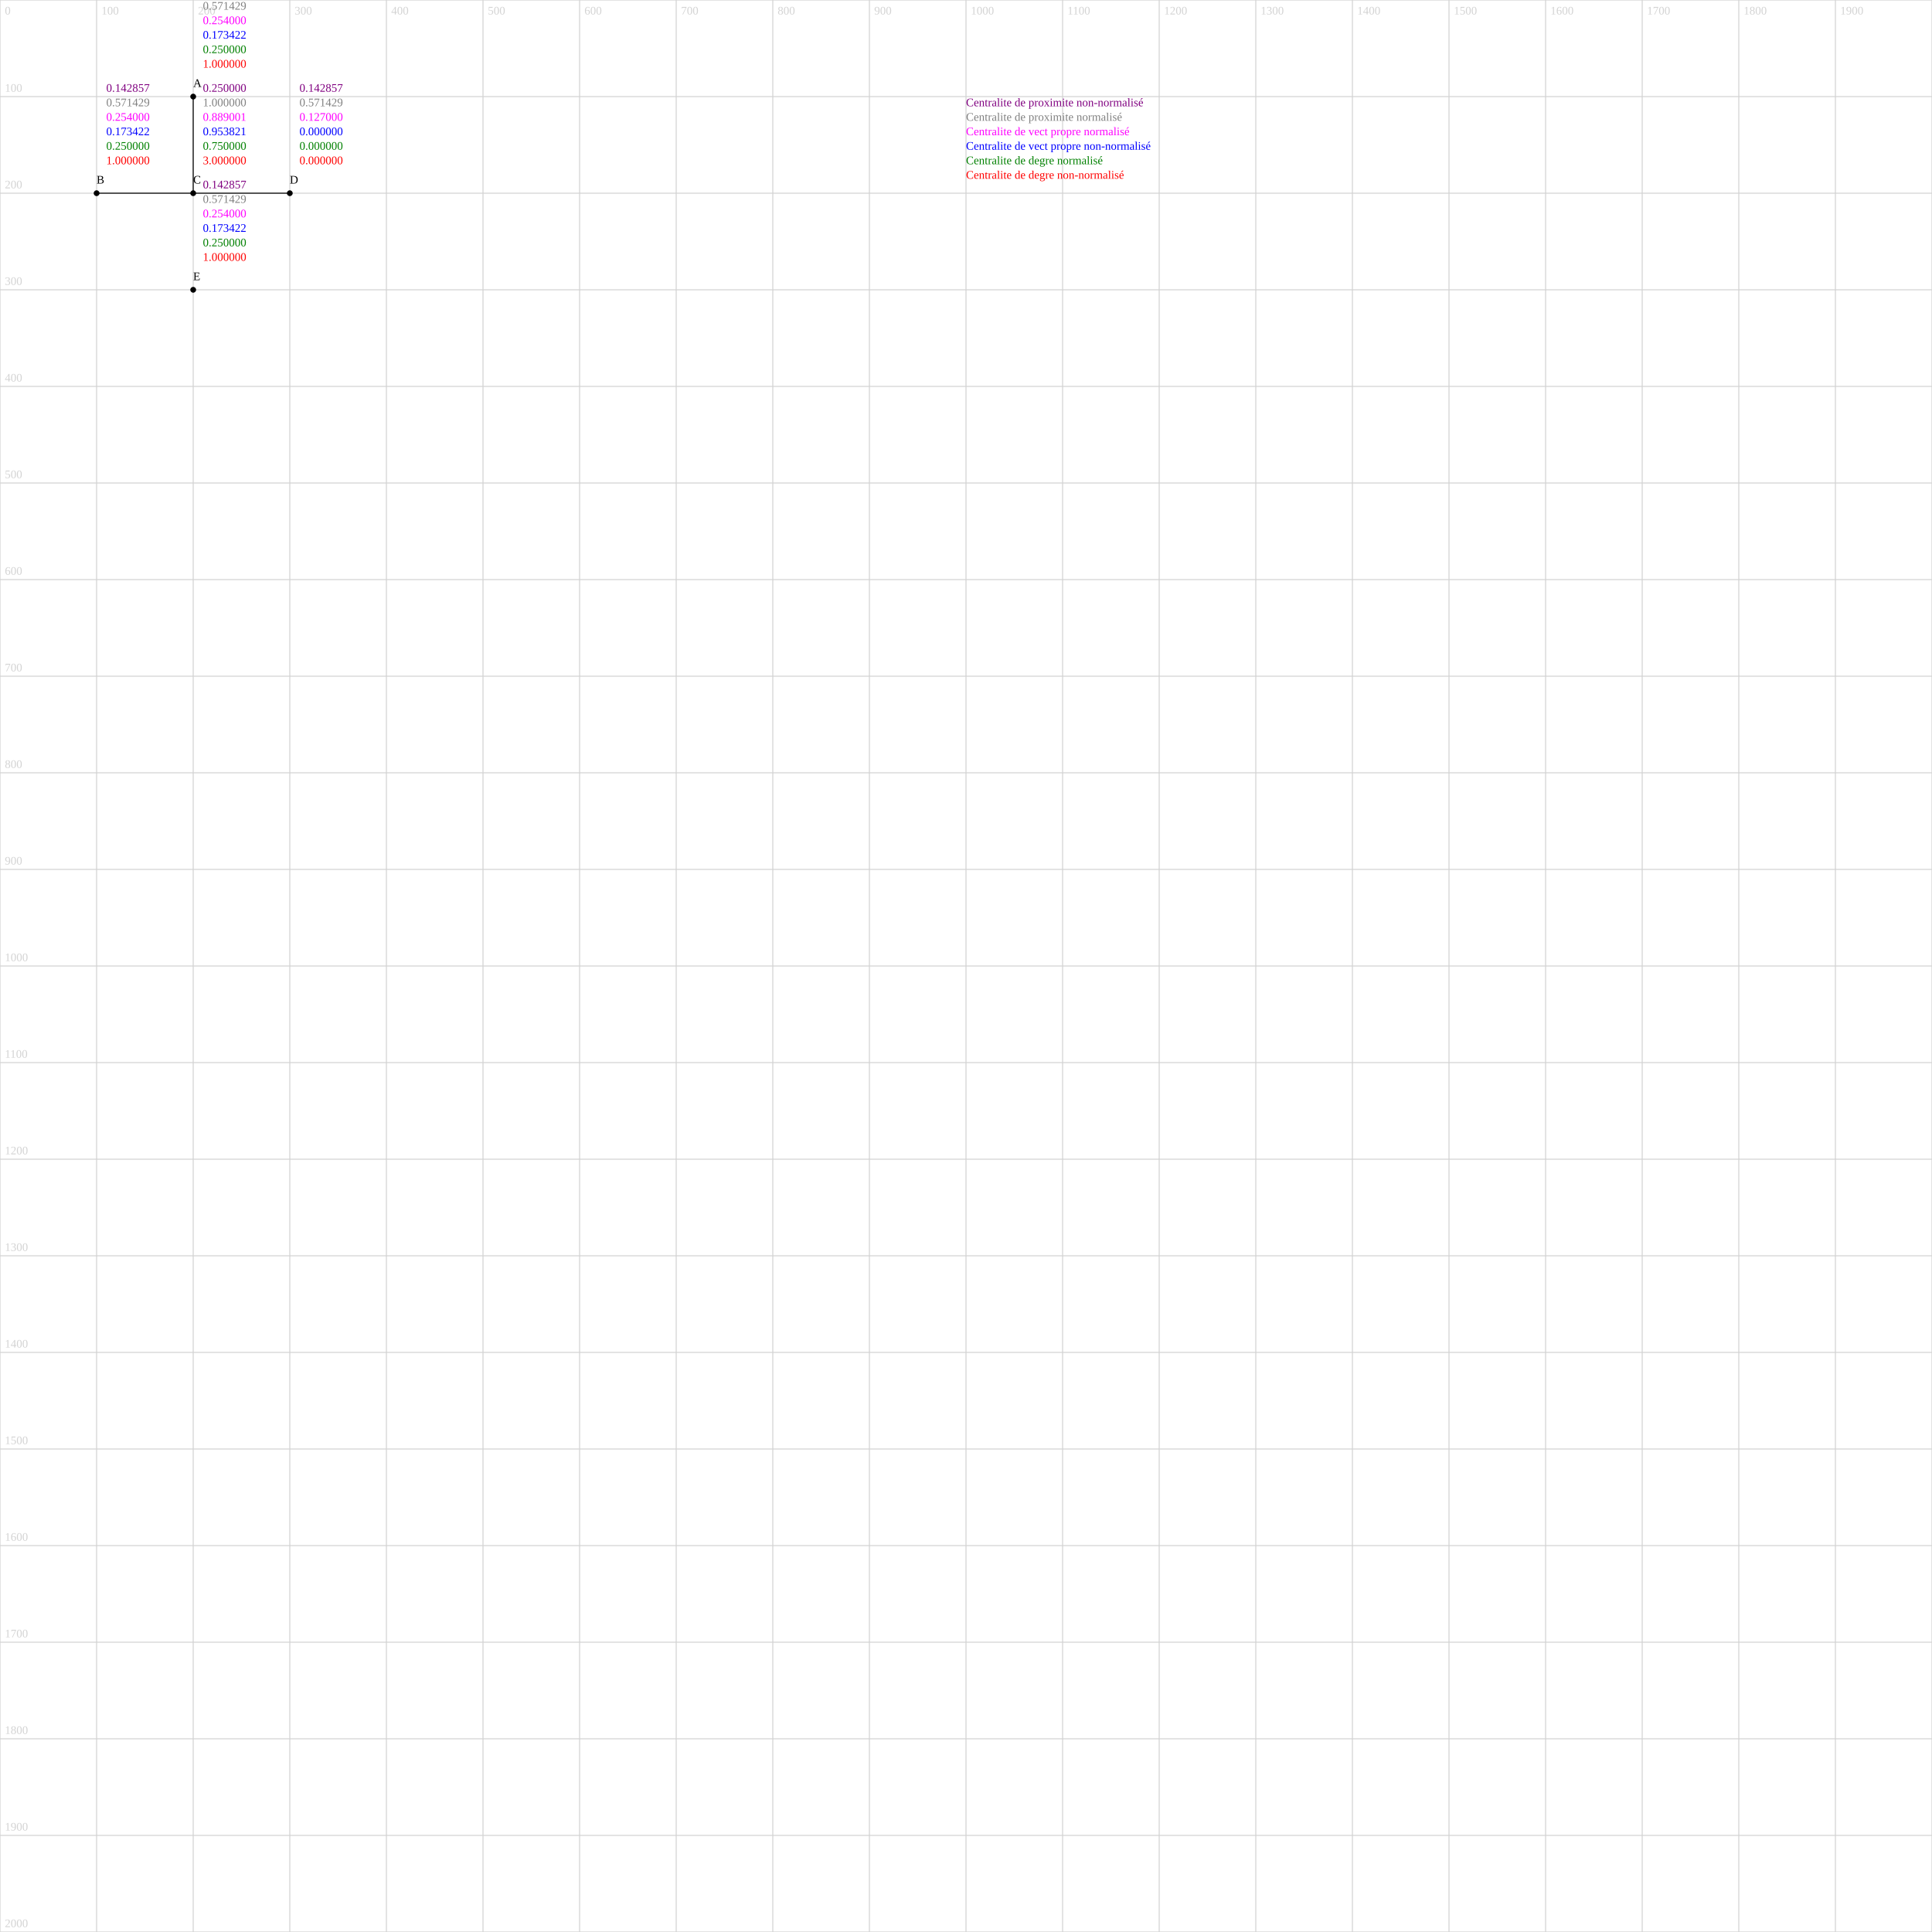
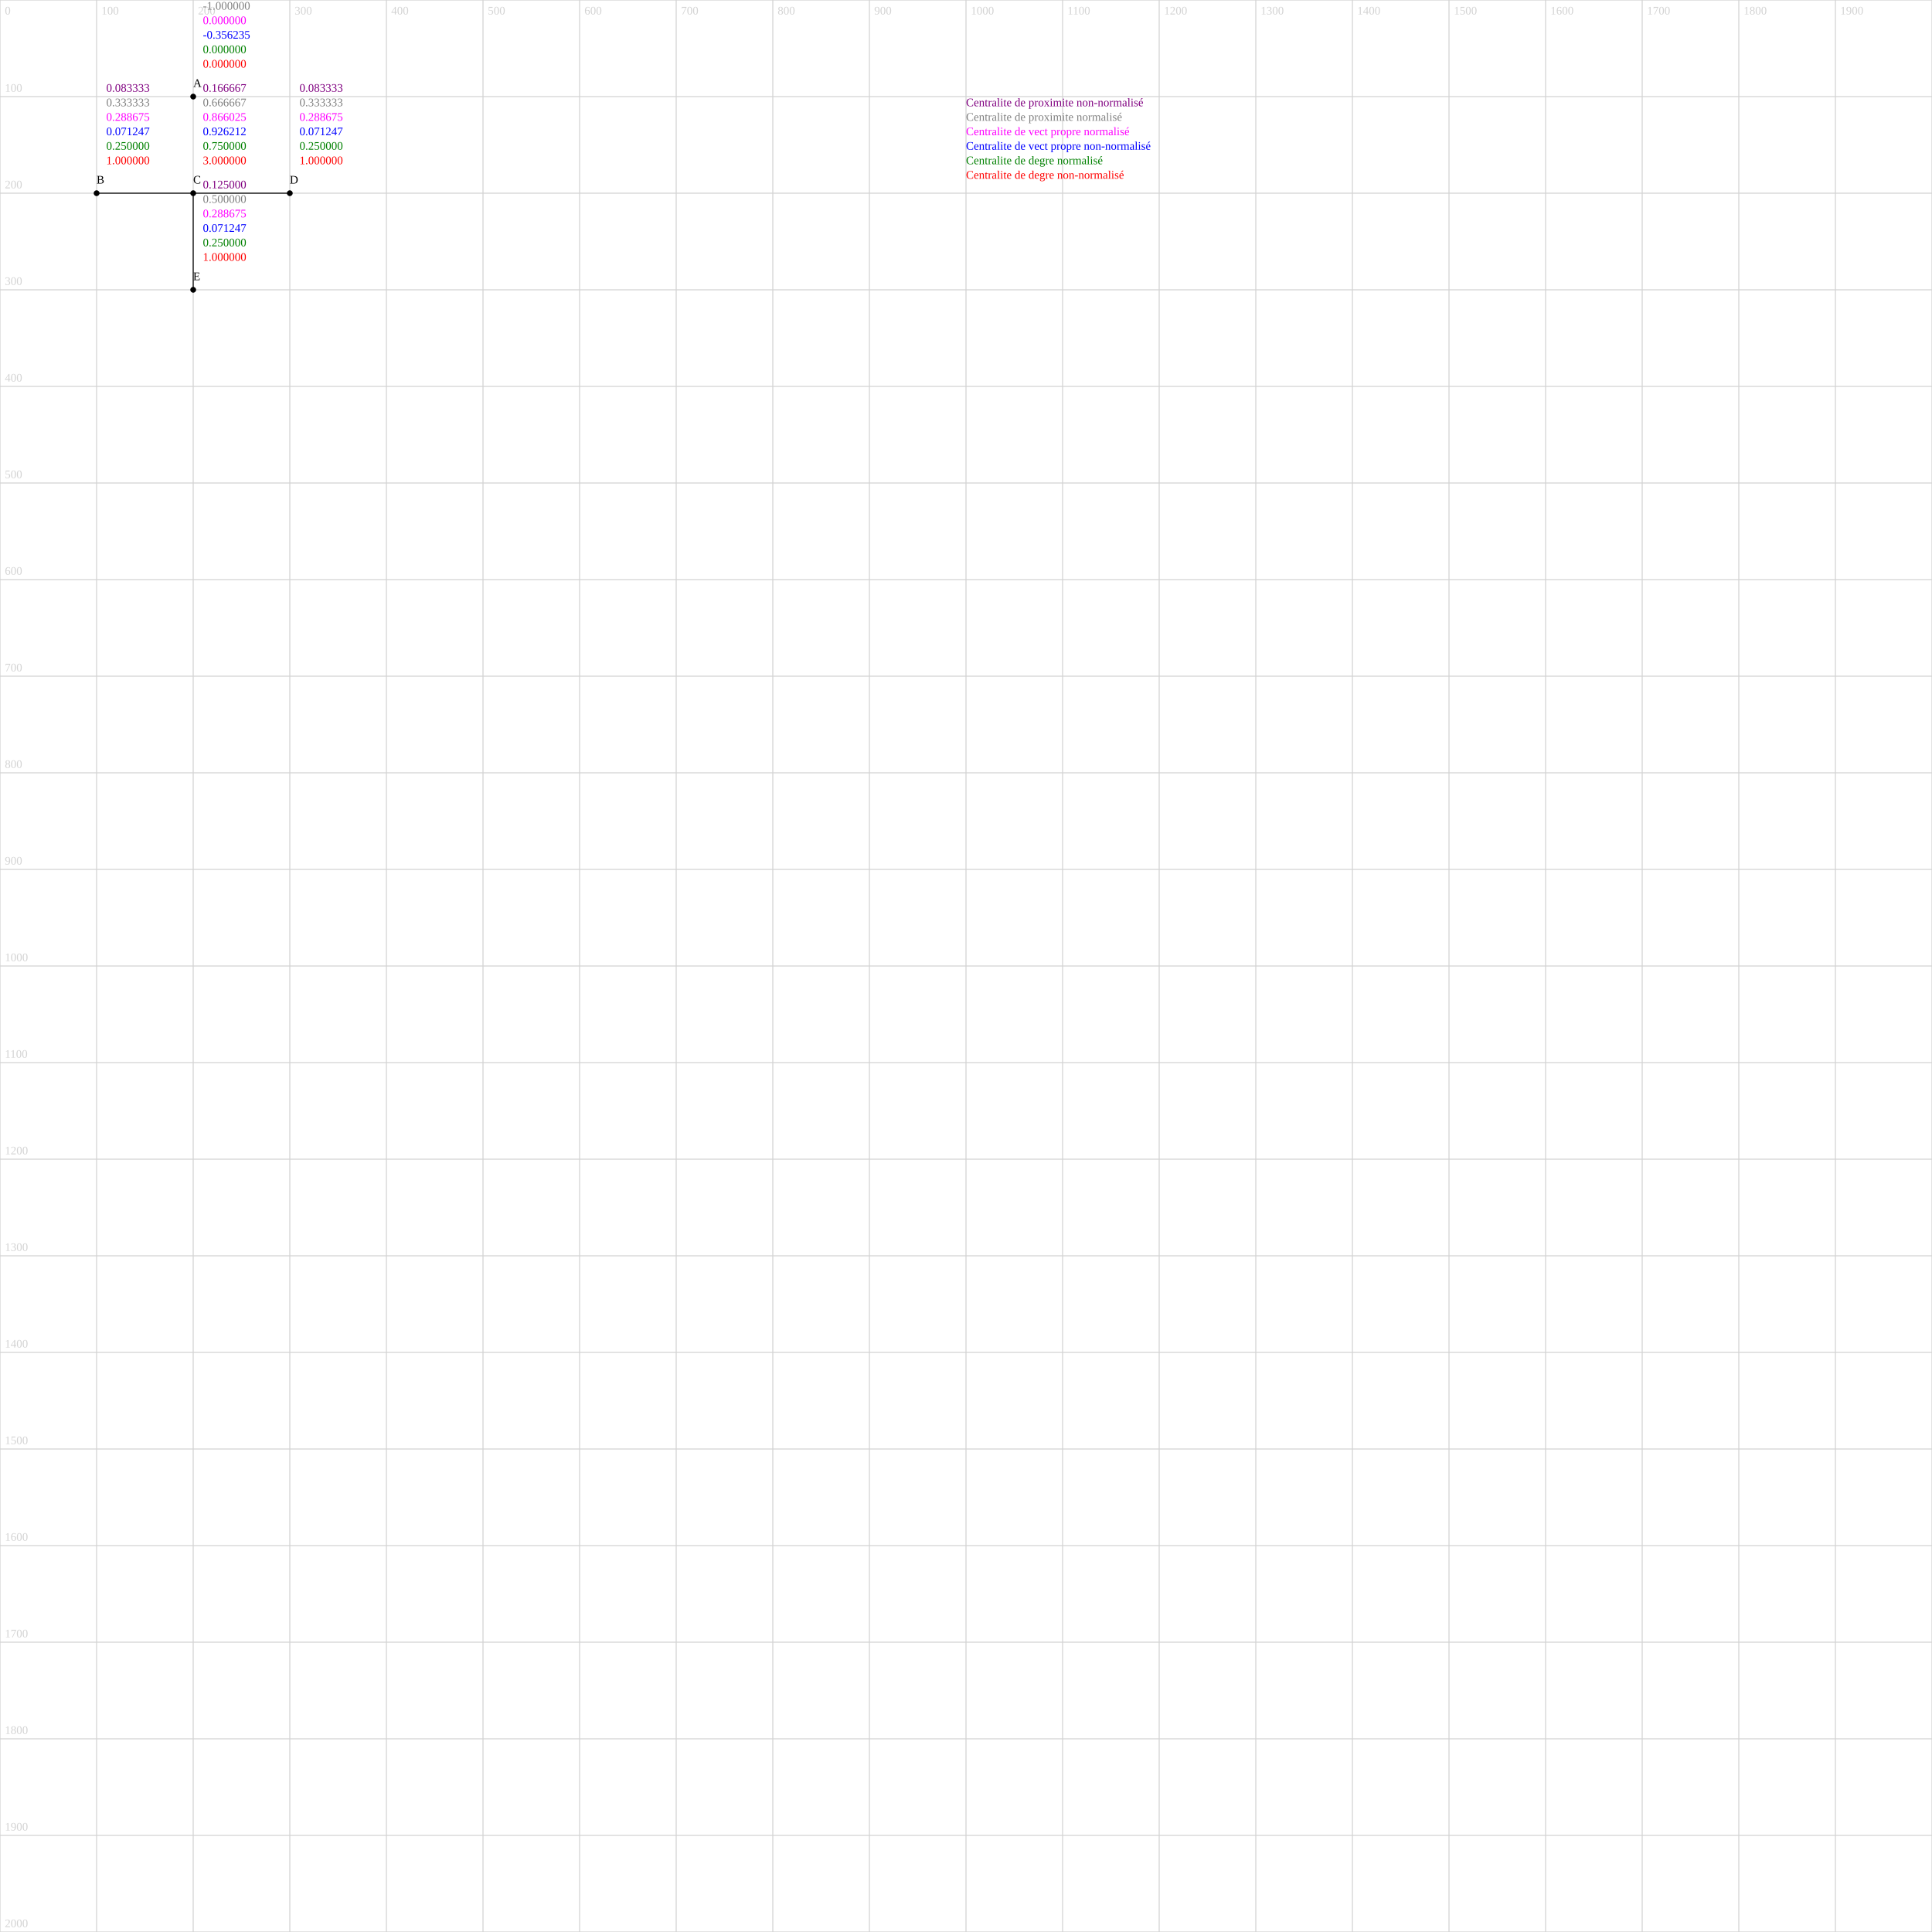
<svg xmlns="http://www.w3.org/2000/svg" version="1.1" width="2000" height="2000">
  <line x1="0" y1="0" x2="2000" y2="0" stroke="lightgrey" />
  <text x="5" y="-5" fill="lightgrey">0</text>
  <line x1="0" y1="100" x2="2000" y2="100" stroke="lightgrey" />
  <text x="5" y="95" fill="lightgrey">100</text>
  <line x1="0" y1="200" x2="2000" y2="200" stroke="lightgrey" />
  <text x="5" y="195" fill="lightgrey">200</text>
  <line x1="0" y1="300" x2="2000" y2="300" stroke="lightgrey" />
  <text x="5" y="295" fill="lightgrey">300</text>
  <line x1="0" y1="400" x2="2000" y2="400" stroke="lightgrey" />
  <text x="5" y="395" fill="lightgrey">400</text>
  <line x1="0" y1="500" x2="2000" y2="500" stroke="lightgrey" />
  <text x="5" y="495" fill="lightgrey">500</text>
  <line x1="0" y1="600" x2="2000" y2="600" stroke="lightgrey" />
  <text x="5" y="595" fill="lightgrey">600</text>
  <line x1="0" y1="700" x2="2000" y2="700" stroke="lightgrey" />
  <text x="5" y="695" fill="lightgrey">700</text>
  <line x1="0" y1="800" x2="2000" y2="800" stroke="lightgrey" />
  <text x="5" y="795" fill="lightgrey">800</text>
  <line x1="0" y1="900" x2="2000" y2="900" stroke="lightgrey" />
  <text x="5" y="895" fill="lightgrey">900</text>
  <line x1="0" y1="1000" x2="2000" y2="1000" stroke="lightgrey" />
  <text x="5" y="995" fill="lightgrey">1000</text>
  <line x1="0" y1="1100" x2="2000" y2="1100" stroke="lightgrey" />
  <text x="5" y="1095" fill="lightgrey">1100</text>
  <line x1="0" y1="1200" x2="2000" y2="1200" stroke="lightgrey" />
  <text x="5" y="1195" fill="lightgrey">1200</text>
  <line x1="0" y1="1300" x2="2000" y2="1300" stroke="lightgrey" />
  <text x="5" y="1295" fill="lightgrey">1300</text>
  <line x1="0" y1="1400" x2="2000" y2="1400" stroke="lightgrey" />
  <text x="5" y="1395" fill="lightgrey">1400</text>
  <line x1="0" y1="1500" x2="2000" y2="1500" stroke="lightgrey" />
  <text x="5" y="1495" fill="lightgrey">1500</text>
  <line x1="0" y1="1600" x2="2000" y2="1600" stroke="lightgrey" />
  <text x="5" y="1595" fill="lightgrey">1600</text>
  <line x1="0" y1="1700" x2="2000" y2="1700" stroke="lightgrey" />
  <text x="5" y="1695" fill="lightgrey">1700</text>
  <line x1="0" y1="1800" x2="2000" y2="1800" stroke="lightgrey" />
  <text x="5" y="1795" fill="lightgrey">1800</text>
  <line x1="0" y1="1900" x2="2000" y2="1900" stroke="lightgrey" />
  <text x="5" y="1895" fill="lightgrey">1900</text>
  <line x1="0" y1="2000" x2="2000" y2="2000" stroke="lightgrey" />
  <text x="5" y="1995" fill="lightgrey">2000</text>
  <line x1="0" y1="0" x2="0" y2="2000" stroke="lightgrey" />
  <text x="5" y="15" fill="lightgrey">0</text>
  <line x1="100" y1="0" x2="100" y2="2000" stroke="lightgrey" />
  <text x="105" y="15" fill="lightgrey">100</text>
  <line x1="200" y1="0" x2="200" y2="2000" stroke="lightgrey" />
  <text x="205" y="15" fill="lightgrey">200</text>
  <line x1="300" y1="0" x2="300" y2="2000" stroke="lightgrey" />
  <text x="305" y="15" fill="lightgrey">300</text>
  <line x1="400" y1="0" x2="400" y2="2000" stroke="lightgrey" />
  <text x="405" y="15" fill="lightgrey">400</text>
  <line x1="500" y1="0" x2="500" y2="2000" stroke="lightgrey" />
  <text x="505" y="15" fill="lightgrey">500</text>
  <line x1="600" y1="0" x2="600" y2="2000" stroke="lightgrey" />
  <text x="605" y="15" fill="lightgrey">600</text>
  <line x1="700" y1="0" x2="700" y2="2000" stroke="lightgrey" />
  <text x="705" y="15" fill="lightgrey">700</text>
  <line x1="800" y1="0" x2="800" y2="2000" stroke="lightgrey" />
  <text x="805" y="15" fill="lightgrey">800</text>
  <line x1="900" y1="0" x2="900" y2="2000" stroke="lightgrey" />
  <text x="905" y="15" fill="lightgrey">900</text>
  <line x1="1000" y1="0" x2="1000" y2="2000" stroke="lightgrey" />
  <text x="1005" y="15" fill="lightgrey">1000</text>
  <line x1="1100" y1="0" x2="1100" y2="2000" stroke="lightgrey" />
  <text x="1105" y="15" fill="lightgrey">1100</text>
  <line x1="1200" y1="0" x2="1200" y2="2000" stroke="lightgrey" />
  <text x="1205" y="15" fill="lightgrey">1200</text>
  <line x1="1300" y1="0" x2="1300" y2="2000" stroke="lightgrey" />
  <text x="1305" y="15" fill="lightgrey">1300</text>
  <line x1="1400" y1="0" x2="1400" y2="2000" stroke="lightgrey" />
  <text x="1405" y="15" fill="lightgrey">1400</text>
  <line x1="1500" y1="0" x2="1500" y2="2000" stroke="lightgrey" />
  <text x="1505" y="15" fill="lightgrey">1500</text>
  <line x1="1600" y1="0" x2="1600" y2="2000" stroke="lightgrey" />
  <text x="1605" y="15" fill="lightgrey">1600</text>
  <line x1="1700" y1="0" x2="1700" y2="2000" stroke="lightgrey" />
  <text x="1705" y="15" fill="lightgrey">1700</text>
  <line x1="1800" y1="0" x2="1800" y2="2000" stroke="lightgrey" />
  <text x="1805" y="15" fill="lightgrey">1800</text>
  <line x1="1900" y1="0" x2="1900" y2="2000" stroke="lightgrey" />
  <text x="1905" y="15" fill="lightgrey">1900</text>
  <line x1="2000" y1="0" x2="2000" y2="2000" stroke="lightgrey" />
  <text x="2005" y="15" fill="lightgrey">2000</text>
  <text x="1000" y="110" fill="purple">Centralite de proximite non-normalisé</text>
  <text x="1000" y="125" fill="gray">Centralite de proximite normalisé</text>
  <text x="1000" y="140" fill="magenta">Centralite de vect propre normalisé</text>
  <text x="1000" y="155" fill="blue">Centralite de vect propre non-normalisé</text>
  <text x="1000" y="170" fill="green">Centralite de degre normalisé</text>
  <text x="1000" y="185" fill="red">Centralite de degre non-normalisé</text>
  <circle cx="200" cy="100" r="3" fill="black" />
  <text x="200" y="90" fill="black">A</text>
-   <text x="210" y="70" fill="red">1.000000</text>
-   <text x="210" y="55" fill="green">0.250000</text>
-   <text x="210" y="40" fill="blue">0.173422</text>
-   <text x="210" y="25" fill="magenta">0.254000</text>
-   <text x="210" y="10" fill="gray">0.571429</text>
-   <text x="210" y="-5" fill="purple">0.142857</text>
+   <text x="210" y="70" fill="red">0.000000</text>
+   <text x="210" y="55" fill="green">0.000000</text>
+   <text x="210" y="40" fill="blue">-0.356235</text>
+   <text x="210" y="25" fill="magenta">0.000000</text>
+   <text x="210" y="10" fill="gray">-1.000000</text>
+   <text x="210" y="-5" fill="purple">-0.250000</text>
  <circle cx="100" cy="200" r="3" fill="black" />
  <text x="100" y="190" fill="black">B</text>
  <text x="110" y="170" fill="red">1.000000</text>
  <text x="110" y="155" fill="green">0.250000</text>
-   <text x="110" y="140" fill="blue">0.173422</text>
-   <text x="110" y="125" fill="magenta">0.254000</text>
-   <text x="110" y="110" fill="gray">0.571429</text>
-   <text x="110" y="95" fill="purple">0.142857</text>
+   <text x="110" y="140" fill="blue">0.071247</text>
+   <text x="110" y="125" fill="magenta">0.288675</text>
+   <text x="110" y="110" fill="gray">0.333333</text>
+   <text x="110" y="95" fill="purple">0.083333</text>
  <circle cx="200" cy="200" r="3" fill="black" />
  <text x="200" y="190" fill="black">C</text>
  <text x="210" y="170" fill="red">3.000000</text>
  <text x="210" y="155" fill="green">0.750000</text>
-   <text x="210" y="140" fill="blue">0.953821</text>
-   <text x="210" y="125" fill="magenta">0.889001</text>
-   <text x="210" y="110" fill="gray">1.000000</text>
-   <text x="210" y="95" fill="purple">0.250000</text>
+   <text x="210" y="140" fill="blue">0.926212</text>
+   <text x="210" y="125" fill="magenta">0.866025</text>
+   <text x="210" y="110" fill="gray">0.666667</text>
+   <text x="210" y="95" fill="purple">0.166667</text>
  <circle cx="300" cy="200" r="3" fill="black" />
  <text x="300" y="190" fill="black">D</text>
-   <text x="310" y="170" fill="red">0.000000</text>
-   <text x="310" y="155" fill="green">0.000000</text>
-   <text x="310" y="140" fill="blue">0.000000</text>
-   <text x="310" y="125" fill="magenta">0.127000</text>
-   <text x="310" y="110" fill="gray">0.571429</text>
-   <text x="310" y="95" fill="purple">0.142857</text>
+   <text x="310" y="170" fill="red">1.000000</text>
+   <text x="310" y="155" fill="green">0.250000</text>
+   <text x="310" y="140" fill="blue">0.071247</text>
+   <text x="310" y="125" fill="magenta">0.288675</text>
+   <text x="310" y="110" fill="gray">0.333333</text>
+   <text x="310" y="95" fill="purple">0.083333</text>
  <circle cx="200" cy="300" r="3" fill="black" />
  <text x="200" y="290" fill="black">E</text>
  <text x="210" y="270" fill="red">1.000000</text>
  <text x="210" y="255" fill="green">0.250000</text>
-   <text x="210" y="240" fill="blue">0.173422</text>
-   <text x="210" y="225" fill="magenta">0.254000</text>
-   <text x="210" y="210" fill="gray">0.571429</text>
-   <text x="210" y="195" fill="purple">0.142857</text>
-   <line x1="200" y1="100" x2="200" y2="200" stroke="black" />
+   <text x="210" y="240" fill="blue">0.071247</text>
+   <text x="210" y="225" fill="magenta">0.288675</text>
+   <text x="210" y="210" fill="gray">0.500000</text>
+   <text x="210" y="195" fill="purple">0.125000</text>
  <line x1="100" y1="200" x2="200" y2="200" stroke="black" />
  <line x1="200" y1="200" x2="300" y2="200" stroke="black" />
+   <line x1="200" y1="200" x2="200" y2="300" stroke="black" />
</svg>
